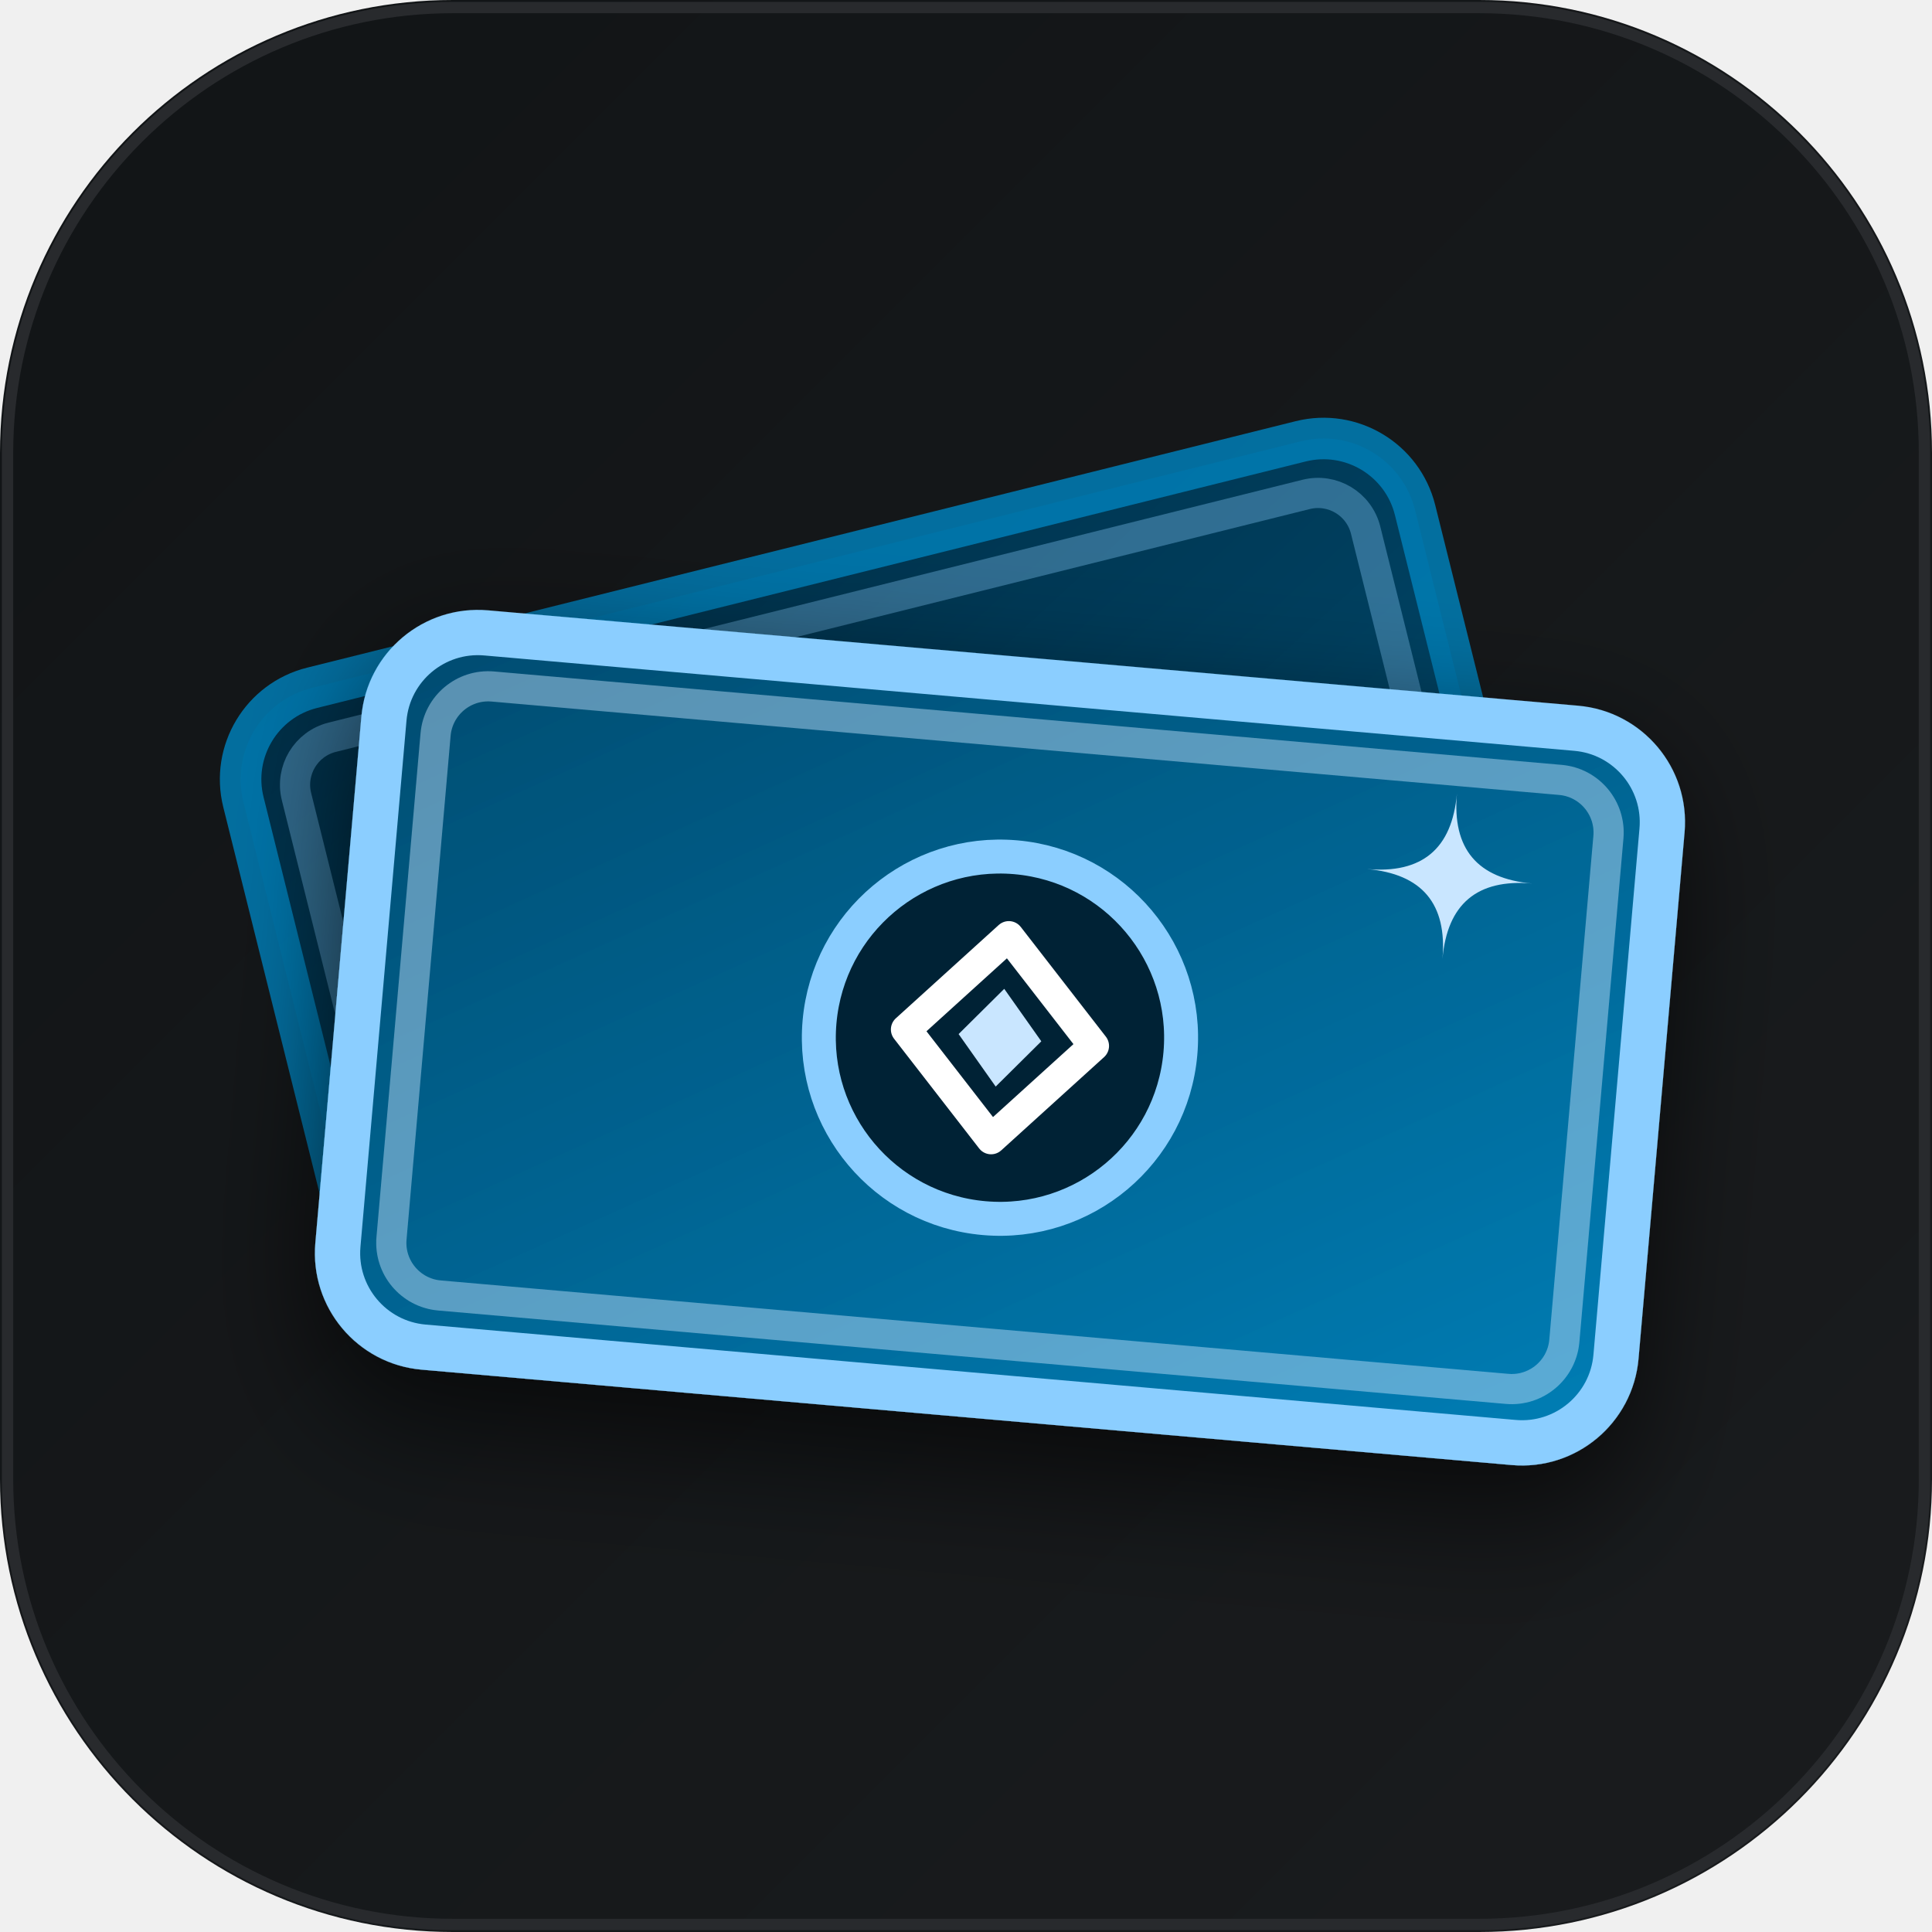
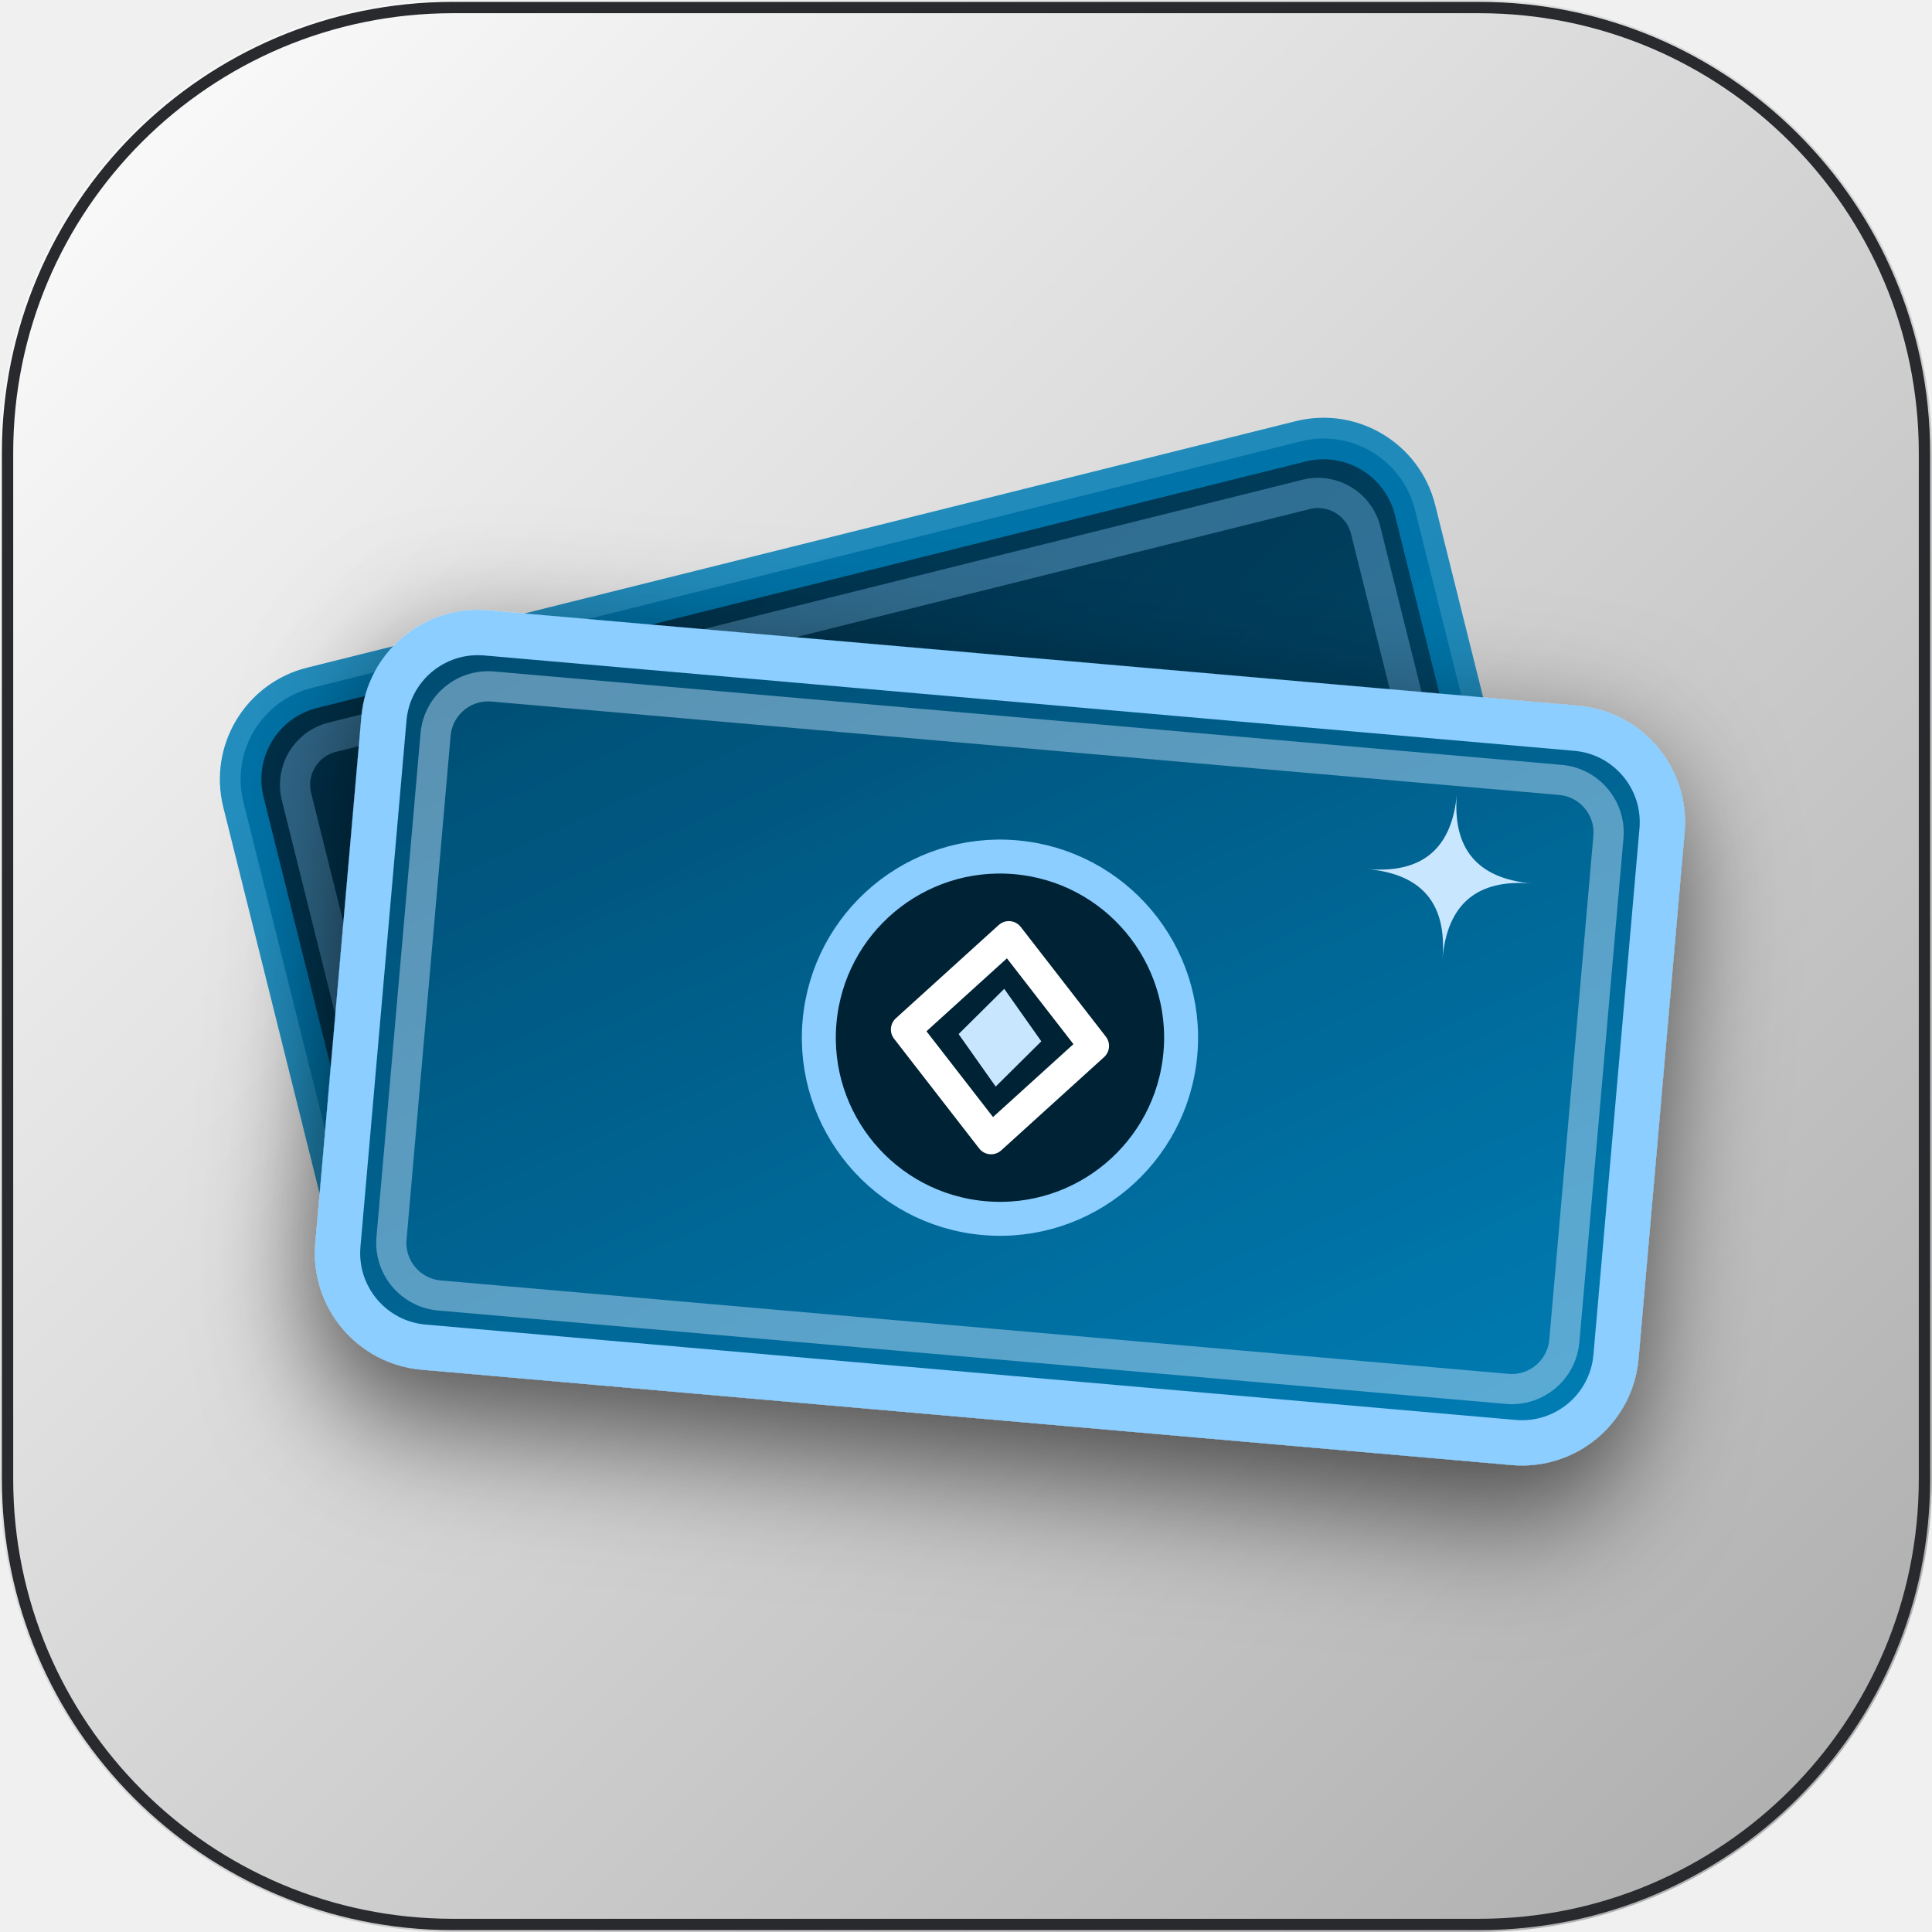
<svg xmlns="http://www.w3.org/2000/svg" viewBox="0 0 512 512" width="512" height="512">
  <defs>
    <linearGradient id="bg" x1="0%" y1="0%" x2="100%" y2="100%">
-       <stop offset="0%" stop-color="#111416" />
-       <stop offset="100%" stop-color="#1a1c1e" />
+       <stop offset="0%" stop-color="#ffffff" />
+       <stop offset="100%" stop-color="#aaaaaa" />
    </linearGradient>
    <linearGradient id="backBill" x1="0%" y1="0%" x2="100%" y2="100%">
      <stop offset="0%" stop-color="#002d45" />
      <stop offset="100%" stop-color="#004b6f" />
    </linearGradient>
    <linearGradient id="frontBill" x1="0%" y1="0%" x2="100%" y2="100%">
      <stop offset="0%" stop-color="#004b6f" />
      <stop offset="100%" stop-color="#007eb6" />
    </linearGradient>
    <filter id="shadow" x="-20%" y="-20%" width="150%" height="150%">
      <feDropShadow dx="0" dy="12" stdDeviation="16" flood-color="#000000" flood-opacity="0.65" />
    </filter>
  </defs>
  <rect width="512" height="512" rx="120" fill="url(#bg)" />
  <rect x="2" y="2" width="508" height="508" rx="118" fill="none" stroke="#282a2d" stroke-width="3" />
  <g transform="translate(235, 235) rotate(-14) translate(-160, -88)">
    <rect width="320" height="176" rx="25" fill="url(#backBill)" stroke="#007eb6" stroke-width="11" stroke-opacity="0.85" />
    <rect x="14" y="14" width="292" height="148" rx="13" fill="none" stroke="#8bceff" stroke-width="8" stroke-opacity="0.35" />
    <circle cx="85" cy="88" r="28" fill="none" stroke="#8bceff" stroke-width="8" stroke-opacity="0.25" />
  </g>
  <g transform="translate(265, 275) rotate(5) translate(-170, -95)" filter="url(#shadow)">
    <rect width="340" height="190" rx="25" fill="url(#frontBill)" stroke="#8bceff" stroke-width="12" />
    <rect x="14" y="14" width="312" height="162" rx="14" fill="none" stroke="#c9e6ff" stroke-width="8" stroke-opacity="0.45" />
    <circle cx="170" cy="95" r="48" fill="#002235" stroke="#8bceff" stroke-width="9" />
    <g id="coin-emblem">
      <path d="M 170 68 L 195 95 L 170 122 L 145 95 Z" fill="none" stroke="#ffffff" stroke-width="8" stroke-linejoin="round" />
      <path d="M 170 82 L 181 95 L 170 108 L 159 95 Z" fill="#c9e6ff" />
    </g>
    <path d="M 285 20 Q 285 42 307 42 Q 285 42 285 64 Q 285 42 263 42 Q 285 42 285 20 Z" fill="#c9e6ff" />
  </g>
</svg>
